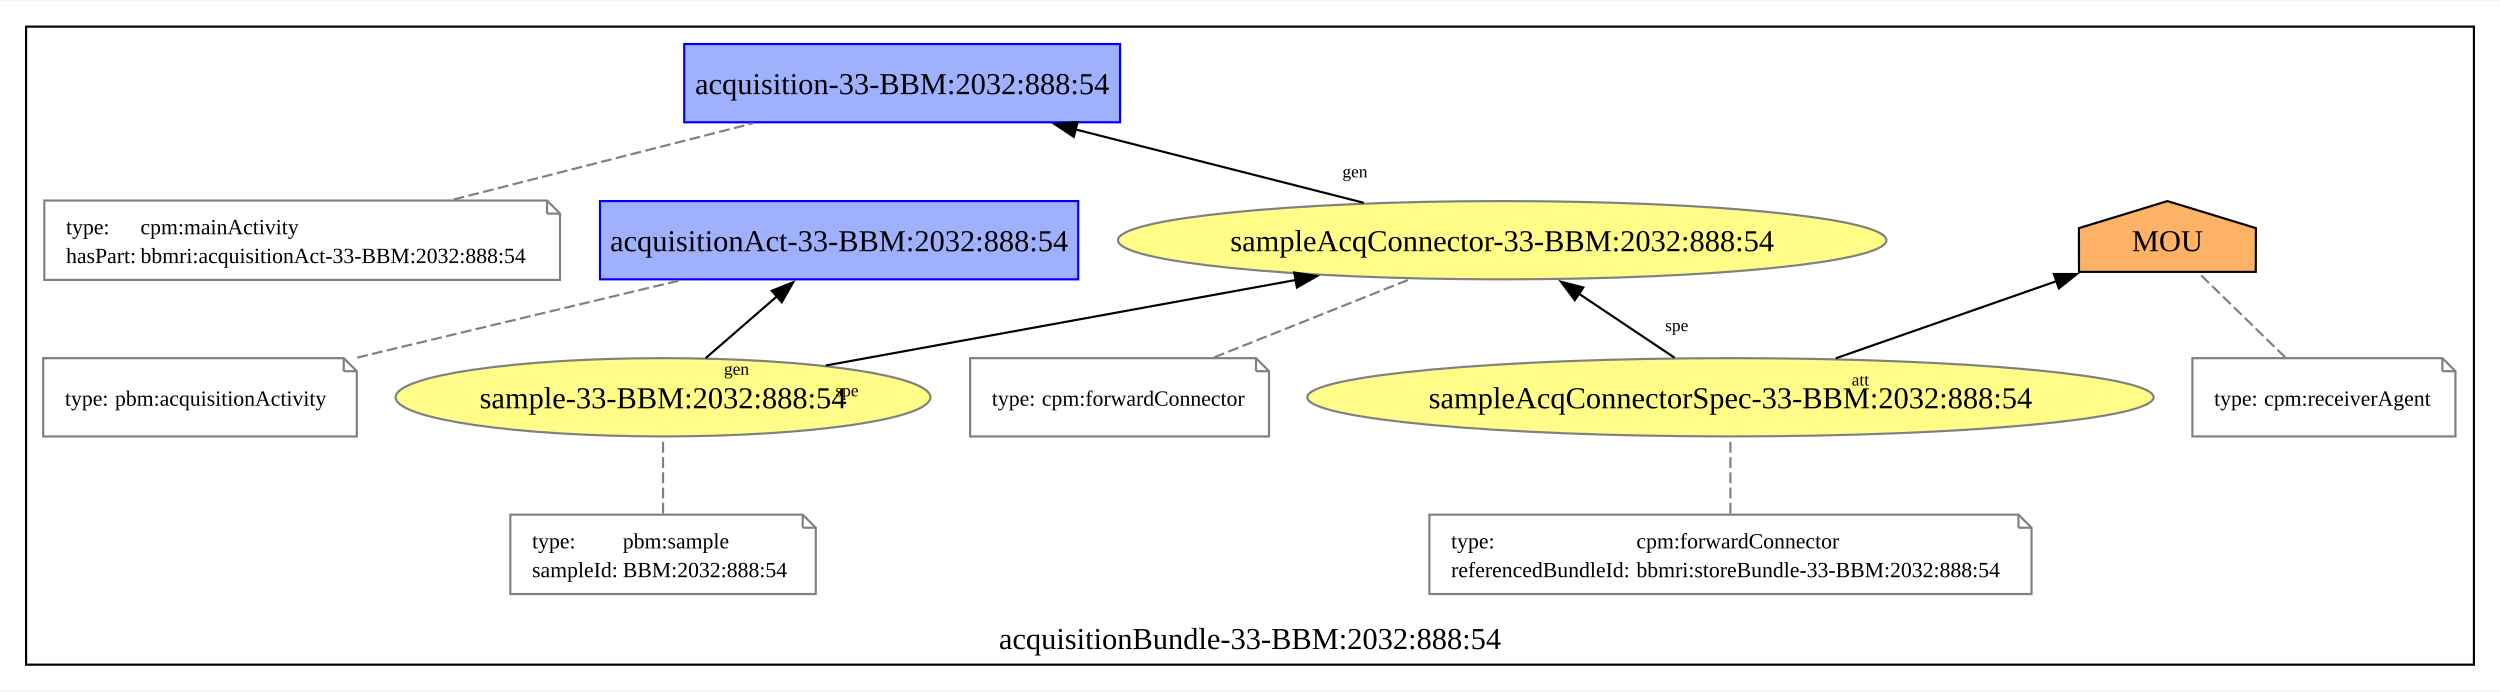
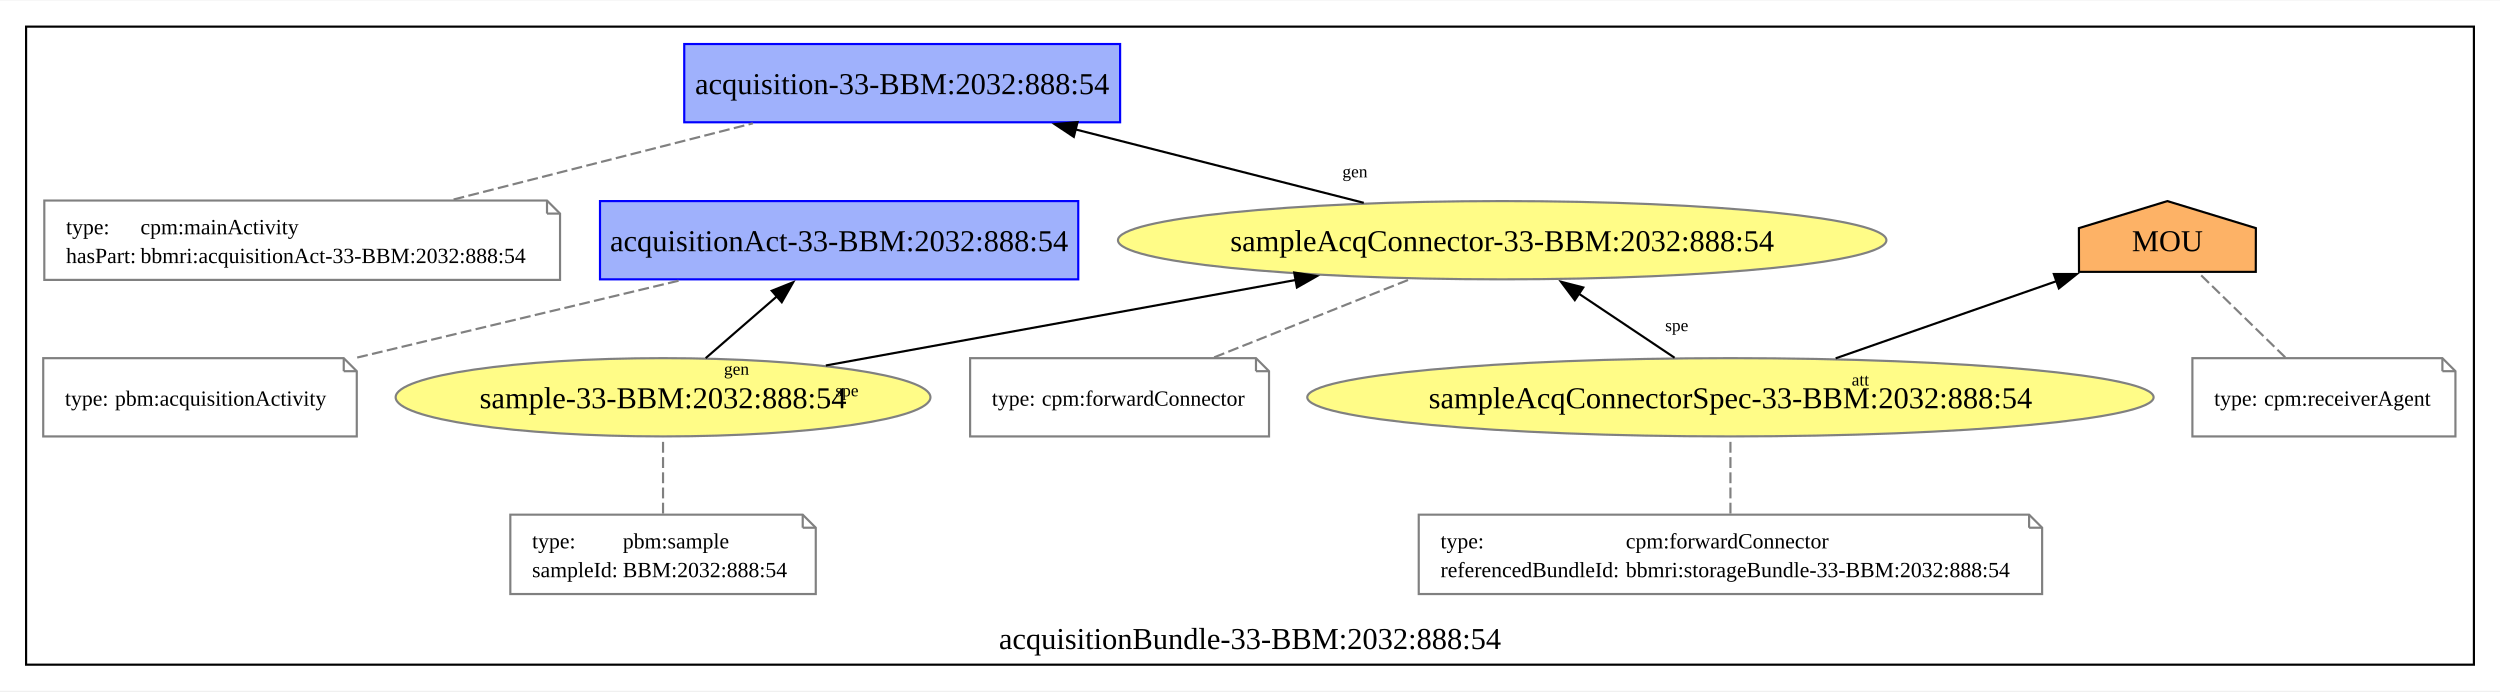
<svg xmlns="http://www.w3.org/2000/svg" xmlns:xlink="http://www.w3.org/1999/xlink" width="1150pt" height="318pt" viewBox="0.00 0.00 1150.00 317.50">
  <g id="graph0" class="graph" transform="scale(1 1) rotate(0) translate(4 313.5)">
    <polygon fill="white" stroke="none" points="-4,4 -4,-313.5 1146,-313.5 1146,4 -4,4" />
    <g id="clust1" class="cluster">
      <g id="a_clust1">
        <a xlink:href="http://www.bbmri.cz/schemas/biobank/data#acquisitionBundle-33-BBM:2032:888:54" xlink:title="acquisitionBundle-33-BBM:2032:888:54">
          <polygon fill="none" stroke="black" points="8,-8 8,-301.5 1134,-301.5 1134,-8 8,-8" />
          <text text-anchor="middle" x="571" y="-15.2" font-family="Times New Roman,serif" font-size="14.00">acquisitionBundle-33-BBM:2032:888:54</text>
        </a>
      </g>
    </g>
    <g id="node1" class="node">
      <g id="a_node1">
        <a xlink:href="http://www.bbmri.cz/schemas/biobank/data#acquisition-33-BBM:2032:888:54" xlink:title="acquisition-33-BBM:2032:888:54">
          <polygon fill="#9fb1fc" stroke="#0000ff" points="511.25,-293.5 310.75,-293.5 310.75,-257.5 511.25,-257.5 511.25,-293.5" />
          <text text-anchor="middle" x="411" y="-270.45" font-family="Times New Roman,serif" font-size="14.00">acquisition-33-BBM:2032:888:54</text>
        </a>
      </g>
    </g>
    <g id="node2" class="node">
      <polygon fill="none" stroke="gray" points="247.62,-221.5 16.38,-221.5 16.38,-185 253.62,-185 253.62,-215.5 247.62,-221.5" />
      <polyline fill="none" stroke="gray" points="247.62,-221.5 247.62,-215.5" />
      <polyline fill="none" stroke="gray" points="253.62,-215.5 247.62,-215.5" />
      <text text-anchor="start" x="26.38" y="-206" font-family="Times New Roman,serif" font-size="10.00">type:</text>
      <text text-anchor="start" x="60.62" y="-206" font-family="Times New Roman,serif" font-size="10.00">cpm:mainActivity</text>
      <text text-anchor="start" x="26.38" y="-192.75" font-family="Times New Roman,serif" font-size="10.00">hasPart:</text>
      <text text-anchor="start" x="60.62" y="-192.75" font-family="Times New Roman,serif" font-size="10.00">bbmri:acquisitionAct-33-BBM:2032:888:54</text>
    </g>
    <g id="edge1" class="edge">
      <path fill="none" stroke="gray" stroke-dasharray="5,2" d="M204.65,-221.98C246.81,-232.71 300.35,-246.34 342.33,-257.02" />
    </g>
    <g id="node3" class="node">
      <g id="a_node3">
        <a xlink:href="http://www.bbmri.cz/schemas/biobank/data#acquisitionAct-33-BBM:2032:888:54" xlink:title="acquisitionAct-33-BBM:2032:888:54">
          <polygon fill="#9fb1fc" stroke="#0000ff" points="492,-221.25 272,-221.25 272,-185.25 492,-185.25 492,-221.25" />
          <text text-anchor="middle" x="382" y="-198.2" font-family="Times New Roman,serif" font-size="14.00">acquisitionAct-33-BBM:2032:888:54</text>
        </a>
      </g>
    </g>
    <g id="node4" class="node">
      <polygon fill="none" stroke="gray" points="154.12,-149 15.88,-149 15.88,-113 160.12,-113 160.12,-143 154.12,-149" />
      <polyline fill="none" stroke="gray" points="154.12,-149 154.12,-143" />
      <polyline fill="none" stroke="gray" points="160.12,-143 154.12,-143" />
      <text text-anchor="start" x="25.88" y="-127.12" font-family="Times New Roman,serif" font-size="10.00">type:</text>
      <text text-anchor="start" x="48.88" y="-127.12" font-family="Times New Roman,serif" font-size="10.00">pbm:acquisitionActivity</text>
    </g>
    <g id="edge2" class="edge">
      <path fill="none" stroke="gray" stroke-dasharray="5,2" d="M160.3,-149.28C205.52,-160.08 263.6,-173.96 308.96,-184.8" />
    </g>
    <g id="node5" class="node">
      <g id="a_node5">
        <a xlink:href="http://www.bbmri.cz/schemas/biobank/data#sampleAcqConnector-33-BBM:2032:888:54" xlink:title="sampleAcqConnector-33-BBM:2032:888:54">
          <ellipse fill="#fffc87" stroke="#808080" cx="687" cy="-203.25" rx="176.74" ry="18" />
          <text text-anchor="middle" x="687" y="-198.2" font-family="Times New Roman,serif" font-size="14.00">sampleAcqConnector-33-BBM:2032:888:54</text>
        </a>
      </g>
    </g>
    <g id="edge7" class="edge">
      <path fill="none" stroke="black" d="M623.33,-220.45C583.88,-230.5 532.86,-243.48 490.73,-254.21" />
      <polygon fill="black" stroke="black" points="489.95,-250.79 481.13,-256.65 491.68,-257.58 489.95,-250.79" />
      <text text-anchor="middle" x="619.27" y="-232.17" font-family="Times New Roman,serif" font-size="8.00">gen</text>
    </g>
    <g id="node6" class="node">
      <polygon fill="none" stroke="gray" points="573.75,-149 442.25,-149 442.25,-113 579.75,-113 579.75,-143 573.75,-149" />
      <polyline fill="none" stroke="gray" points="573.75,-149 573.75,-143" />
      <polyline fill="none" stroke="gray" points="579.75,-143 573.75,-143" />
      <text text-anchor="start" x="452.25" y="-127.12" font-family="Times New Roman,serif" font-size="10.00">type:</text>
      <text text-anchor="start" x="475.25" y="-127.12" font-family="Times New Roman,serif" font-size="10.00">cpm:forwardConnector</text>
    </g>
    <g id="edge3" class="edge">
      <path fill="none" stroke="gray" stroke-dasharray="5,2" d="M554.51,-149.37C581.99,-160.34 617.33,-174.44 644.6,-185.33" />
    </g>
    <g id="node7" class="node">
      <g id="a_node7">
        <a xlink:href="http://www.bbmri.cz/schemas/biobank/data#sampleAcqConnectorSpec-33-BBM:2032:888:54" xlink:title="sampleAcqConnectorSpec-33-BBM:2032:888:54">
          <ellipse fill="#fffc87" stroke="#808080" cx="792" cy="-131" rx="194.66" ry="18" />
          <text text-anchor="middle" x="792" y="-125.95" font-family="Times New Roman,serif" font-size="14.00">sampleAcqConnectorSpec-33-BBM:2032:888:54</text>
        </a>
      </g>
    </g>
    <g id="edge9" class="edge">
      <path fill="none" stroke="black" d="M766.31,-149.19C752.97,-158.12 736.46,-169.16 721.96,-178.86" />
      <polygon fill="black" stroke="black" points="720.41,-175.69 714.04,-184.16 724.3,-181.51 720.41,-175.69" />
      <text text-anchor="middle" x="767.3" y="-161.43" font-family="Times New Roman,serif" font-size="8.00">spe</text>
    </g>
    <g id="node11" class="node">
      <g id="a_node11">
        <a xlink:href="http://www.bbmri.cz/schemas/biobank/data#MOU" xlink:title="MOU">
          <polygon fill="#fdb266" stroke="black" points="1033.7,-208.81 993,-221.25 952.3,-208.81 952.34,-188.69 1033.66,-188.69 1033.7,-208.81" />
          <text text-anchor="middle" x="993" y="-198.2" font-family="Times New Roman,serif" font-size="14.00">MOU</text>
        </a>
      </g>
    </g>
    <g id="edge8" class="edge">
      <path fill="none" stroke="black" d="M840.4,-148.92C871.16,-159.67 910.92,-173.56 942.14,-184.47" />
      <polygon fill="black" stroke="black" points="940.77,-187.7 951.37,-187.7 943.08,-181.1 940.77,-187.7" />
      <text text-anchor="middle" x="851.77" y="-136.4" font-family="Times New Roman,serif" font-size="8.00">att</text>
    </g>
    <g id="node8" class="node">
-       <polygon fill="none" stroke="gray" points="924.5,-77 653.5,-77 653.5,-40.5 930.5,-40.5 930.5,-71 924.5,-77" />
-       <polyline fill="none" stroke="gray" points="924.5,-77 924.5,-71" />
-       <polyline fill="none" stroke="gray" points="930.5,-71 924.5,-71" />
-       <text text-anchor="start" x="663.5" y="-61.5" font-family="Times New Roman,serif" font-size="10.00">type:</text>
-       <text text-anchor="start" x="748.75" y="-61.5" font-family="Times New Roman,serif" font-size="10.00">cpm:forwardConnector</text>
-       <text text-anchor="start" x="663.5" y="-48.25" font-family="Times New Roman,serif" font-size="10.00">referencedBundleId:</text>
-       <text text-anchor="start" x="748.75" y="-48.25" font-family="Times New Roman,serif" font-size="10.00">bbmri:storeBundle-33-BBM:2032:888:54</text>
+       <polygon fill="none" stroke="gray" points="929.38,-77 648.62,-77 648.62,-40.5 935.38,-40.5 935.38,-71 929.38,-77" />
+       <polyline fill="none" stroke="gray" points="929.38,-77 929.38,-71" />
+       <polyline fill="none" stroke="gray" points="935.38,-71 929.38,-71" />
+       <text text-anchor="start" x="658.62" y="-61.5" font-family="Times New Roman,serif" font-size="10.00">type:</text>
+       <text text-anchor="start" x="743.88" y="-61.5" font-family="Times New Roman,serif" font-size="10.00">cpm:forwardConnector</text>
+       <text text-anchor="start" x="658.62" y="-48.25" font-family="Times New Roman,serif" font-size="10.00">referencedBundleId:</text>
+       <text text-anchor="start" x="743.88" y="-48.25" font-family="Times New Roman,serif" font-size="10.00">bbmri:storageBundle-33-BBM:2032:888:54</text>
    </g>
    <g id="edge4" class="edge">
      <path fill="none" stroke="gray" stroke-dasharray="5,2" d="M792,-77.48C792,-88.21 792,-101.84 792,-112.52" />
    </g>
    <g id="node9" class="node">
      <g id="a_node9">
        <a xlink:href="http://www.bbmri.cz/schemas/biobank/data#sample-33-BBM:2032:888:54" xlink:title="sample-33-BBM:2032:888:54">
          <ellipse fill="#fffc87" stroke="#808080" cx="301" cy="-131" rx="123" ry="18" />
          <text text-anchor="middle" x="301" y="-125.95" font-family="Times New Roman,serif" font-size="14.00">sample-33-BBM:2032:888:54</text>
        </a>
      </g>
    </g>
    <g id="edge11" class="edge">
      <path fill="none" stroke="black" d="M320.61,-149.01C330.51,-157.59 342.7,-168.17 353.61,-177.63" />
      <polygon fill="black" stroke="black" points="351.02,-180.01 360.87,-183.92 355.61,-174.73 351.02,-180.01" />
      <text text-anchor="middle" x="334.79" y="-141.38" font-family="Times New Roman,serif" font-size="8.00">gen</text>
    </g>
    <g id="edge10" class="edge">
      <path fill="none" stroke="black" d="M375.88,-145.63C437.67,-156.87 525.69,-172.89 592.35,-185.02" />
      <polygon fill="black" stroke="black" points="591.33,-188.4 601.79,-186.74 592.58,-181.51 591.33,-188.4" />
      <text text-anchor="middle" x="385.59" y="-131.47" font-family="Times New Roman,serif" font-size="8.00">spe</text>
    </g>
    <g id="node10" class="node">
      <polygon fill="none" stroke="gray" points="365.25,-77 230.75,-77 230.75,-40.5 371.25,-40.5 371.25,-71 365.25,-77" />
      <polyline fill="none" stroke="gray" points="365.25,-77 365.25,-71" />
      <polyline fill="none" stroke="gray" points="371.25,-71 365.25,-71" />
      <text text-anchor="start" x="240.75" y="-61.5" font-family="Times New Roman,serif" font-size="10.00">type:</text>
      <text text-anchor="start" x="282.5" y="-61.5" font-family="Times New Roman,serif" font-size="10.00">pbm:sample</text>
      <text text-anchor="start" x="240.75" y="-48.25" font-family="Times New Roman,serif" font-size="10.00">sampleId:</text>
      <text text-anchor="start" x="282.5" y="-48.25" font-family="Times New Roman,serif" font-size="10.00">BBM:2032:888:54</text>
    </g>
    <g id="edge5" class="edge">
      <path fill="none" stroke="gray" stroke-dasharray="5,2" d="M301,-77.48C301,-88.21 301,-101.84 301,-112.52" />
    </g>
    <g id="node12" class="node">
      <polygon fill="none" stroke="gray" points="1119.5,-149 1004.5,-149 1004.5,-113 1125.5,-113 1125.5,-143 1119.5,-149" />
      <polyline fill="none" stroke="gray" points="1119.5,-149 1119.5,-143" />
      <polyline fill="none" stroke="gray" points="1125.5,-143 1119.5,-143" />
      <text text-anchor="start" x="1014.5" y="-127.12" font-family="Times New Roman,serif" font-size="10.00">type:</text>
      <text text-anchor="start" x="1037.5" y="-127.12" font-family="Times New Roman,serif" font-size="10.00">cpm:receiverAgent</text>
    </g>
    <g id="edge6" class="edge">
      <path fill="none" stroke="gray" stroke-dasharray="5,2" d="M1047.2,-149.37C1034.88,-161.39 1018.69,-177.19 1007.22,-188.38" />
    </g>
  </g>
</svg>
